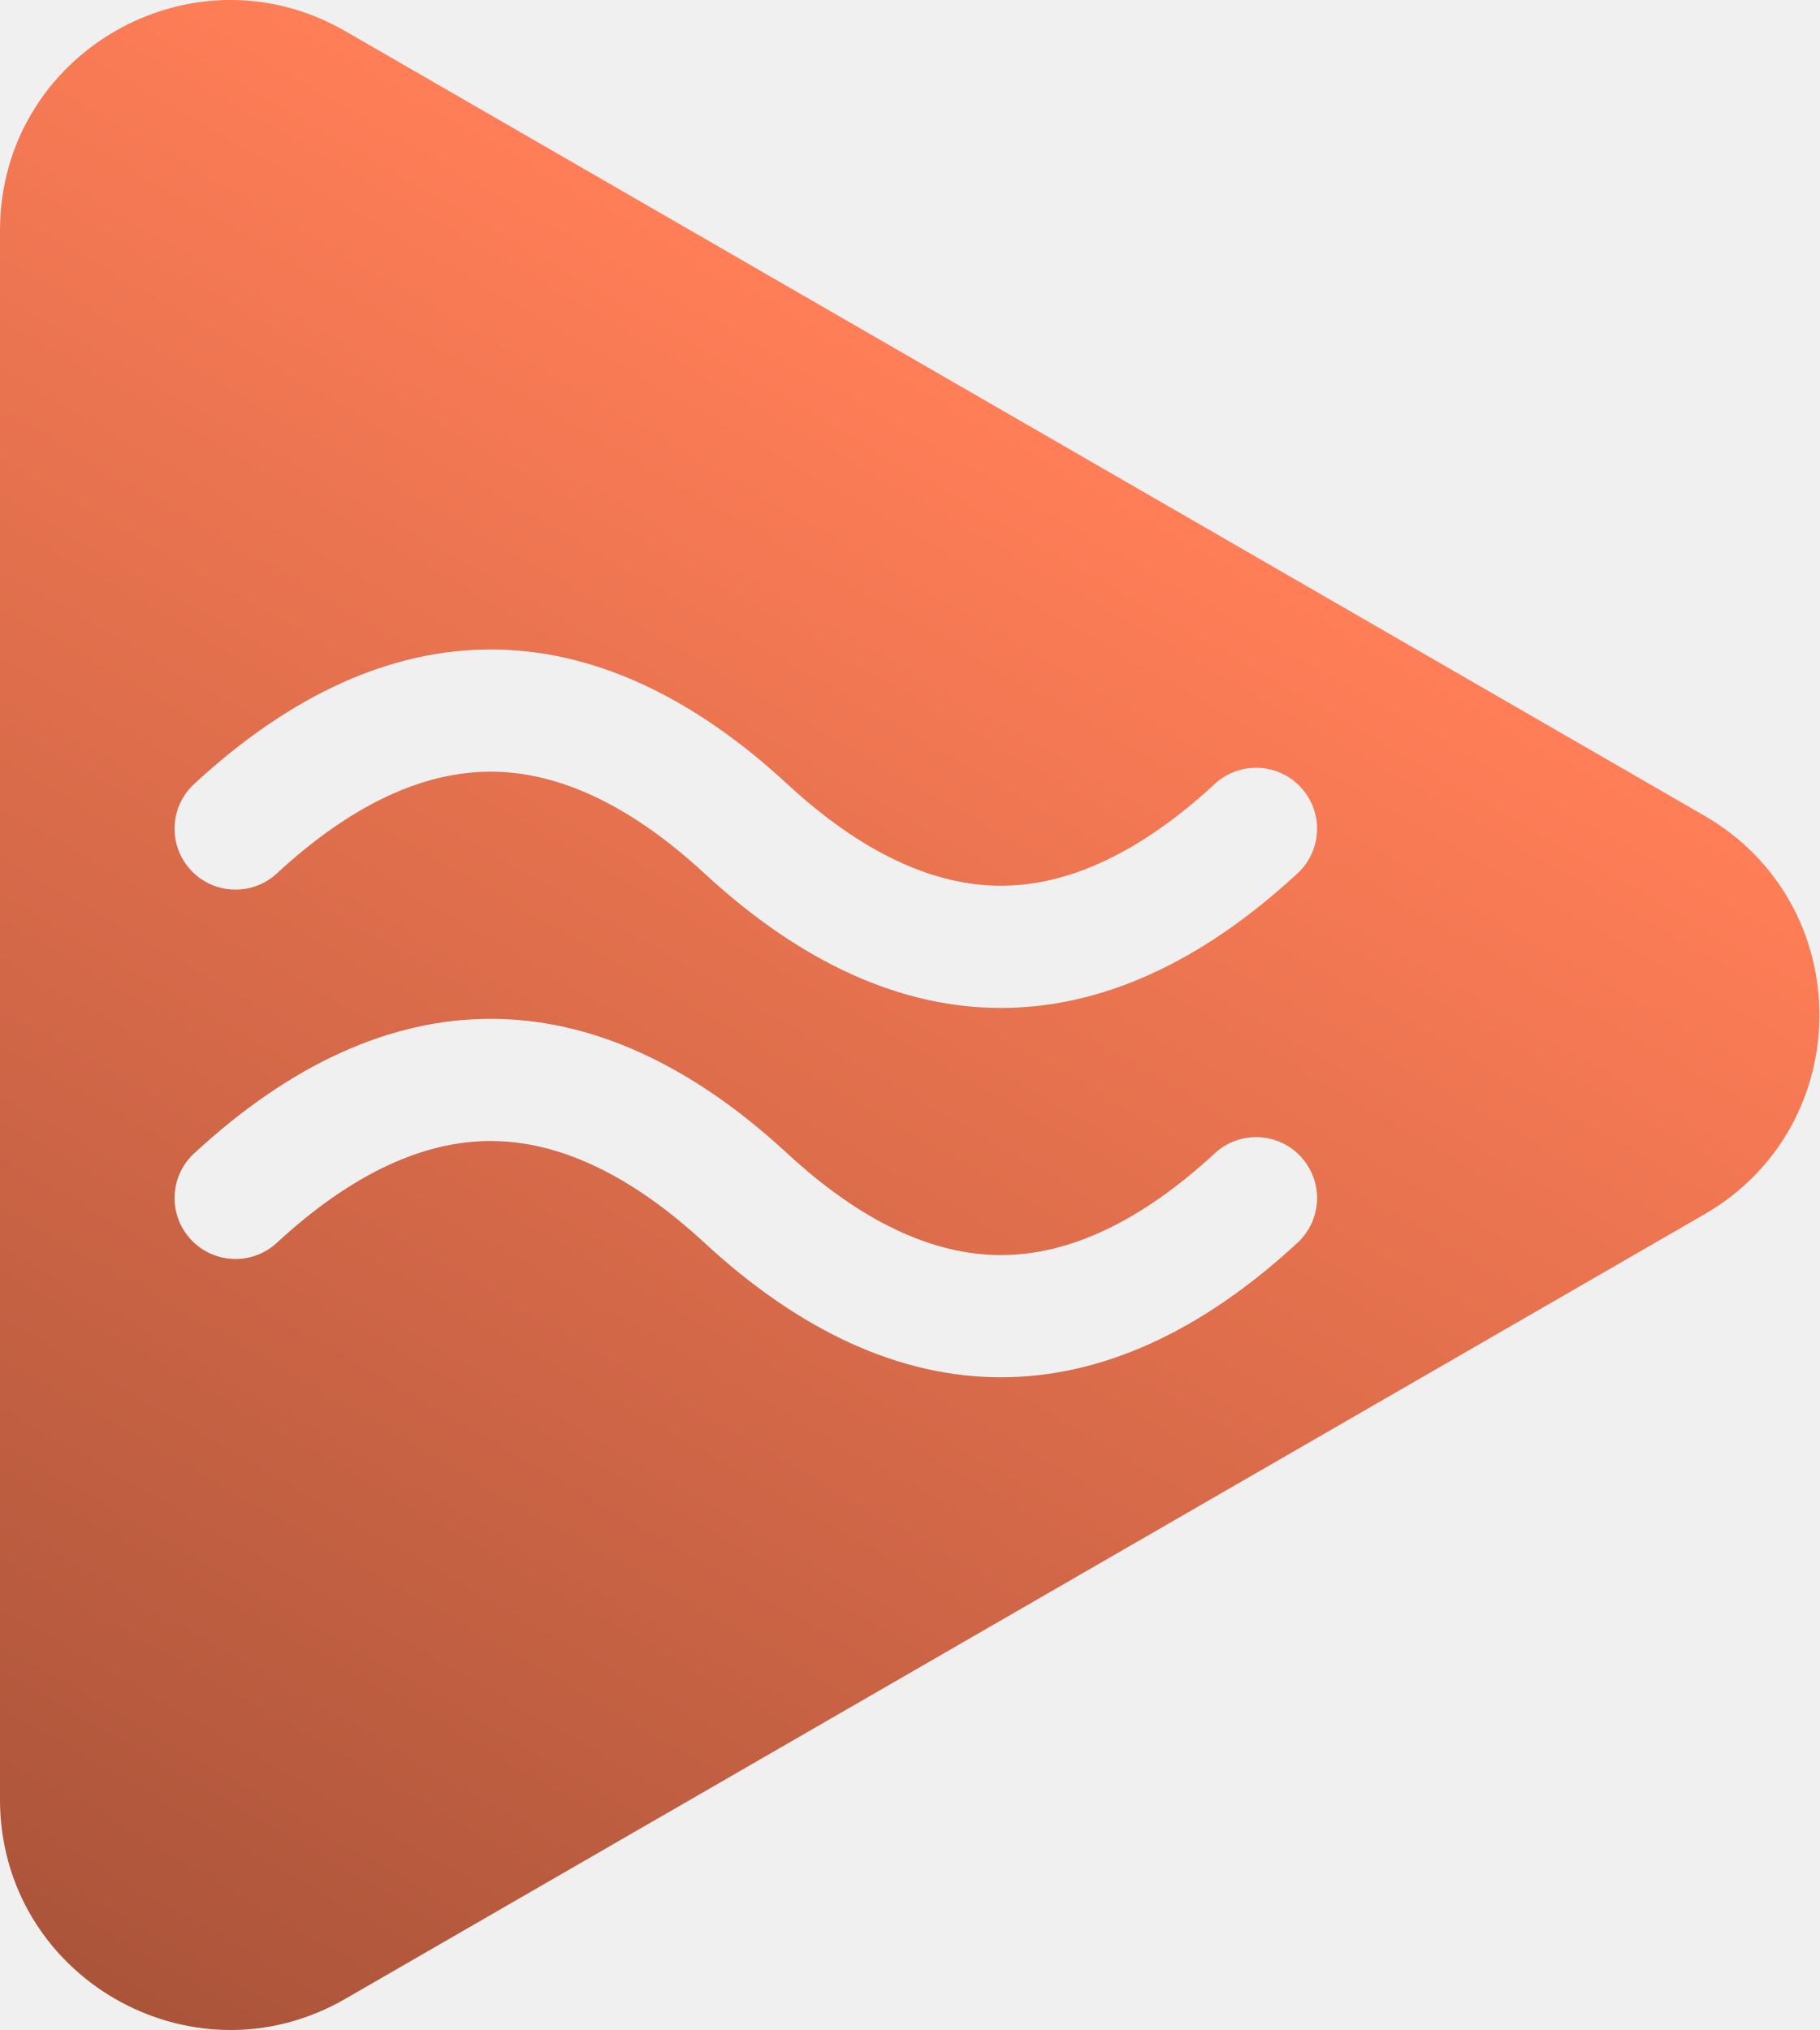
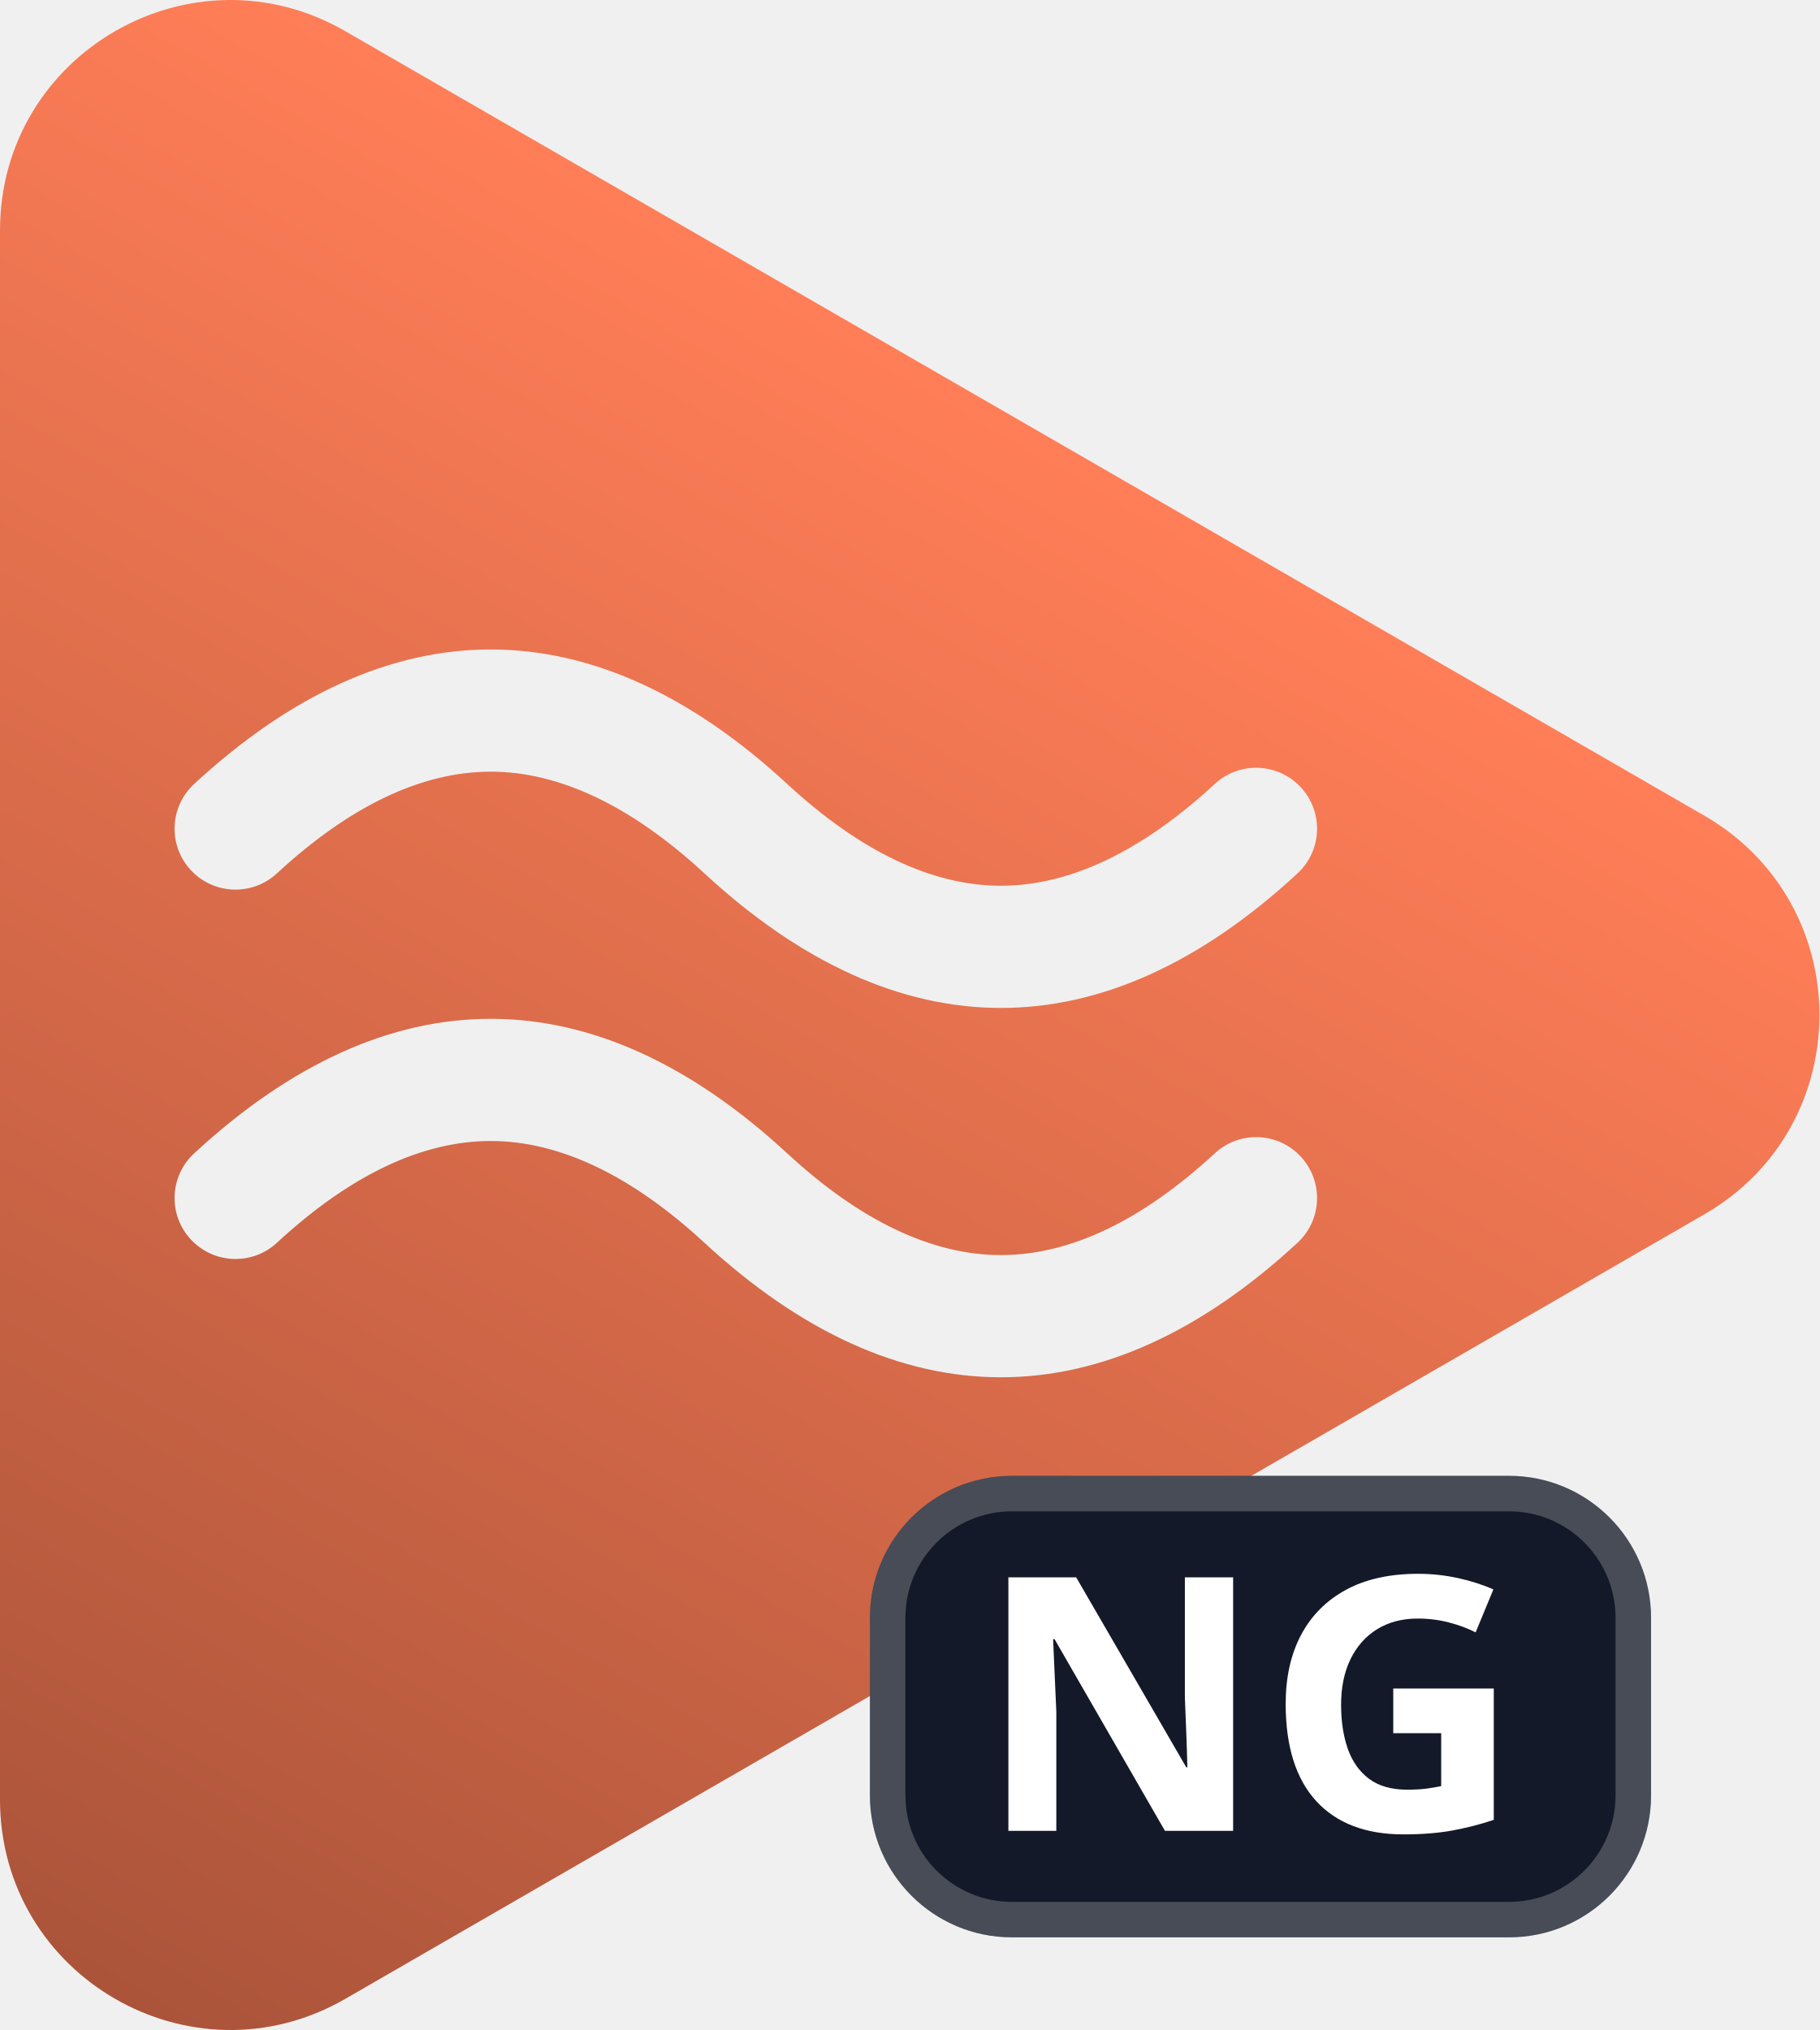
<svg xmlns="http://www.w3.org/2000/svg" id="Layer_2" viewBox="0 32 358.32 399.86">
  <defs>
    <style>.cls-1{fill:url(#linear-gradient);}</style>
    <linearGradient id="linear-gradient" x1="22.67" y1="425.72" x2="201.83" y2="115.4" gradientUnits="userSpaceOnUse">
      <stop offset="0" stop-color="#ab543a" />
      <stop offset="1" stop-color="#ff7e57" />
    </linearGradient>
  </defs>
  <path class="cls-1" d="M335.65,192.66L68.01,38.14C37.78,20.69,0,42.5,0,77.41v309.04c0,34.91,37.78,56.72,68.01,39.27l267.64-154.52c30.23-17.45,30.23-61.08,0-78.54ZM255.53,276.8c-19.1,17.66-38.75,26.49-58.4,26.49s-39.29-8.83-58.39-26.49c-14.39-13.3-28.55-20.05-42.11-20.05s-27.72,6.75-42.1,20.05c-4.87,4.5-12.46,4.2-16.96-.67-4.5-4.86-4.2-12.45.67-16.95,38.2-35.33,78.59-35.33,116.79,0,14.38,13.3,28.55,20.04,42.1,20.04s27.72-6.74,42.11-20.04c4.86-4.5,12.46-4.21,16.95.66,4.5,4.87,4.21,12.46-.66,16.96ZM255.53,204.04c-19.1,17.67-38.75,26.5-58.4,26.5s-39.29-8.83-58.39-26.5c-14.39-13.3-28.55-20.04-42.11-20.04s-27.72,6.74-42.1,20.04c-4.87,4.5-12.46,4.21-16.96-.66s-4.2-12.46.67-16.96c38.2-35.32,78.59-35.32,116.79,0,14.38,13.3,28.55,20.05,42.1,20.05s27.72-6.75,42.11-20.05c4.86-4.5,12.46-4.2,16.95.67,4.5,4.86,4.21,12.45-.66,16.95Z" />
+   <g data-ng-brand-badge="true" transform="translate(171.3213 322.7029) scale(3.496354)">
+     <rect width="44" height="26" rx="8" fill="#131928" />
+     <rect x="1" y="1" width="42" height="24" rx="7" fill="none" stroke="#fff" stroke-opacity=".22" stroke-width="2" />
+     <path fill="#fff" transform="translate(6 20) scale(1 -1)" d="M14.459 0.000 L10.619 0.000 L4.400 10.800 L4.319 10.800 Q4.359 9.781 4.409 8.759 Q4.459 7.741 4.500 6.719 L4.500 0.000 L1.800 0.000 L1.800 14.281 L5.619 14.281 L11.819 3.581 L11.881 3.581 Q11.859 4.581 11.819 5.559 Q11.781 6.541 11.741 7.519 L11.741 14.281 L14.459 14.281 Z M23.479 8.019 L29.141 8.019 L29.141 0.619 Q28.019 0.241 26.810 0.019 Q25.601 -0.200 24.060 -0.200 Q20.860 -0.200 19.138 1.678 Q17.419 3.559 17.419 7.159 Q17.419 9.400 18.288 11.041 Q19.160 12.681 20.819 13.581 Q22.479 14.481 24.879 14.481 Q26.019 14.481 27.119 14.241 Q28.219 14.000 29.119 13.600 L28.119 11.181 Q27.460 11.519 26.619 11.738 Q25.779 11.959 24.860 11.959 Q23.541 11.959 22.569 11.359 Q21.601 10.759 21.069 9.669 Q20.541 8.581 20.541 7.100 Q20.541 5.700 20.919 4.619 Q21.301 3.541 22.119 2.928 Q22.941 2.319 24.260 2.319 Q24.901 2.319 25.351 2.378 Q25.801 2.441 26.179 2.519 L26.179 5.500 L23.479 5.500 L23.479 8.019 Z" />
+   </g>
</svg>
